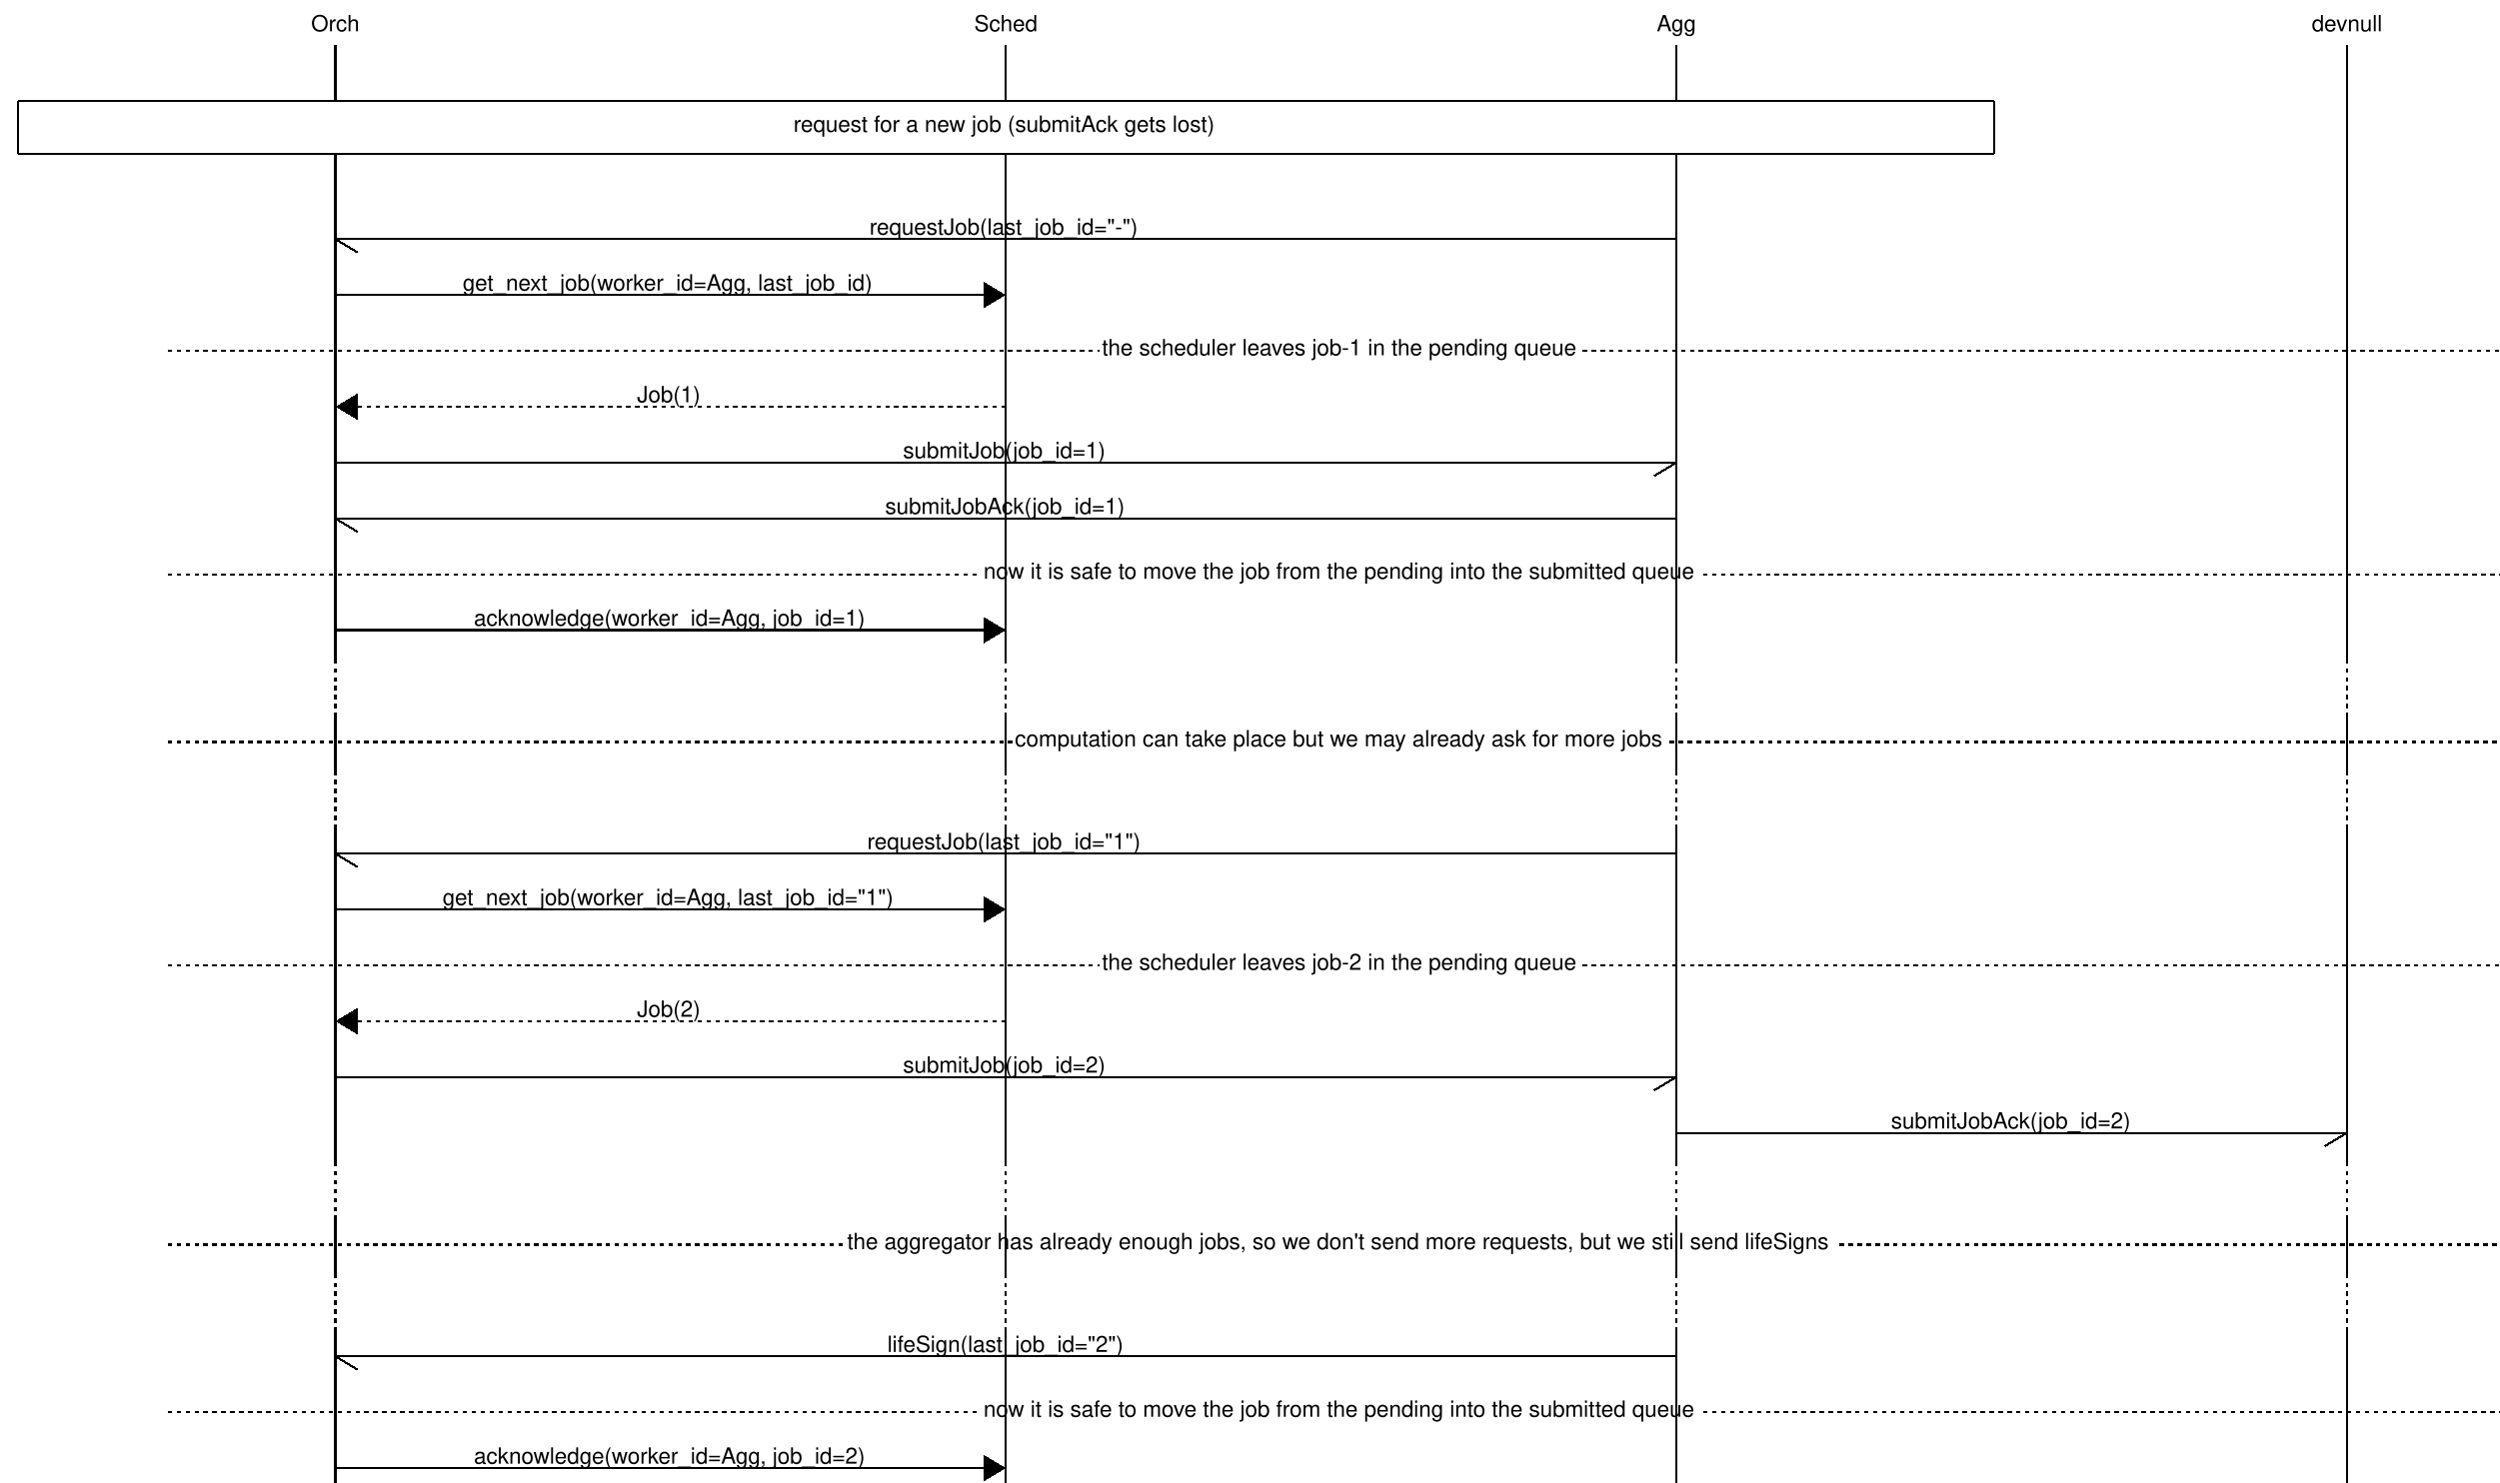
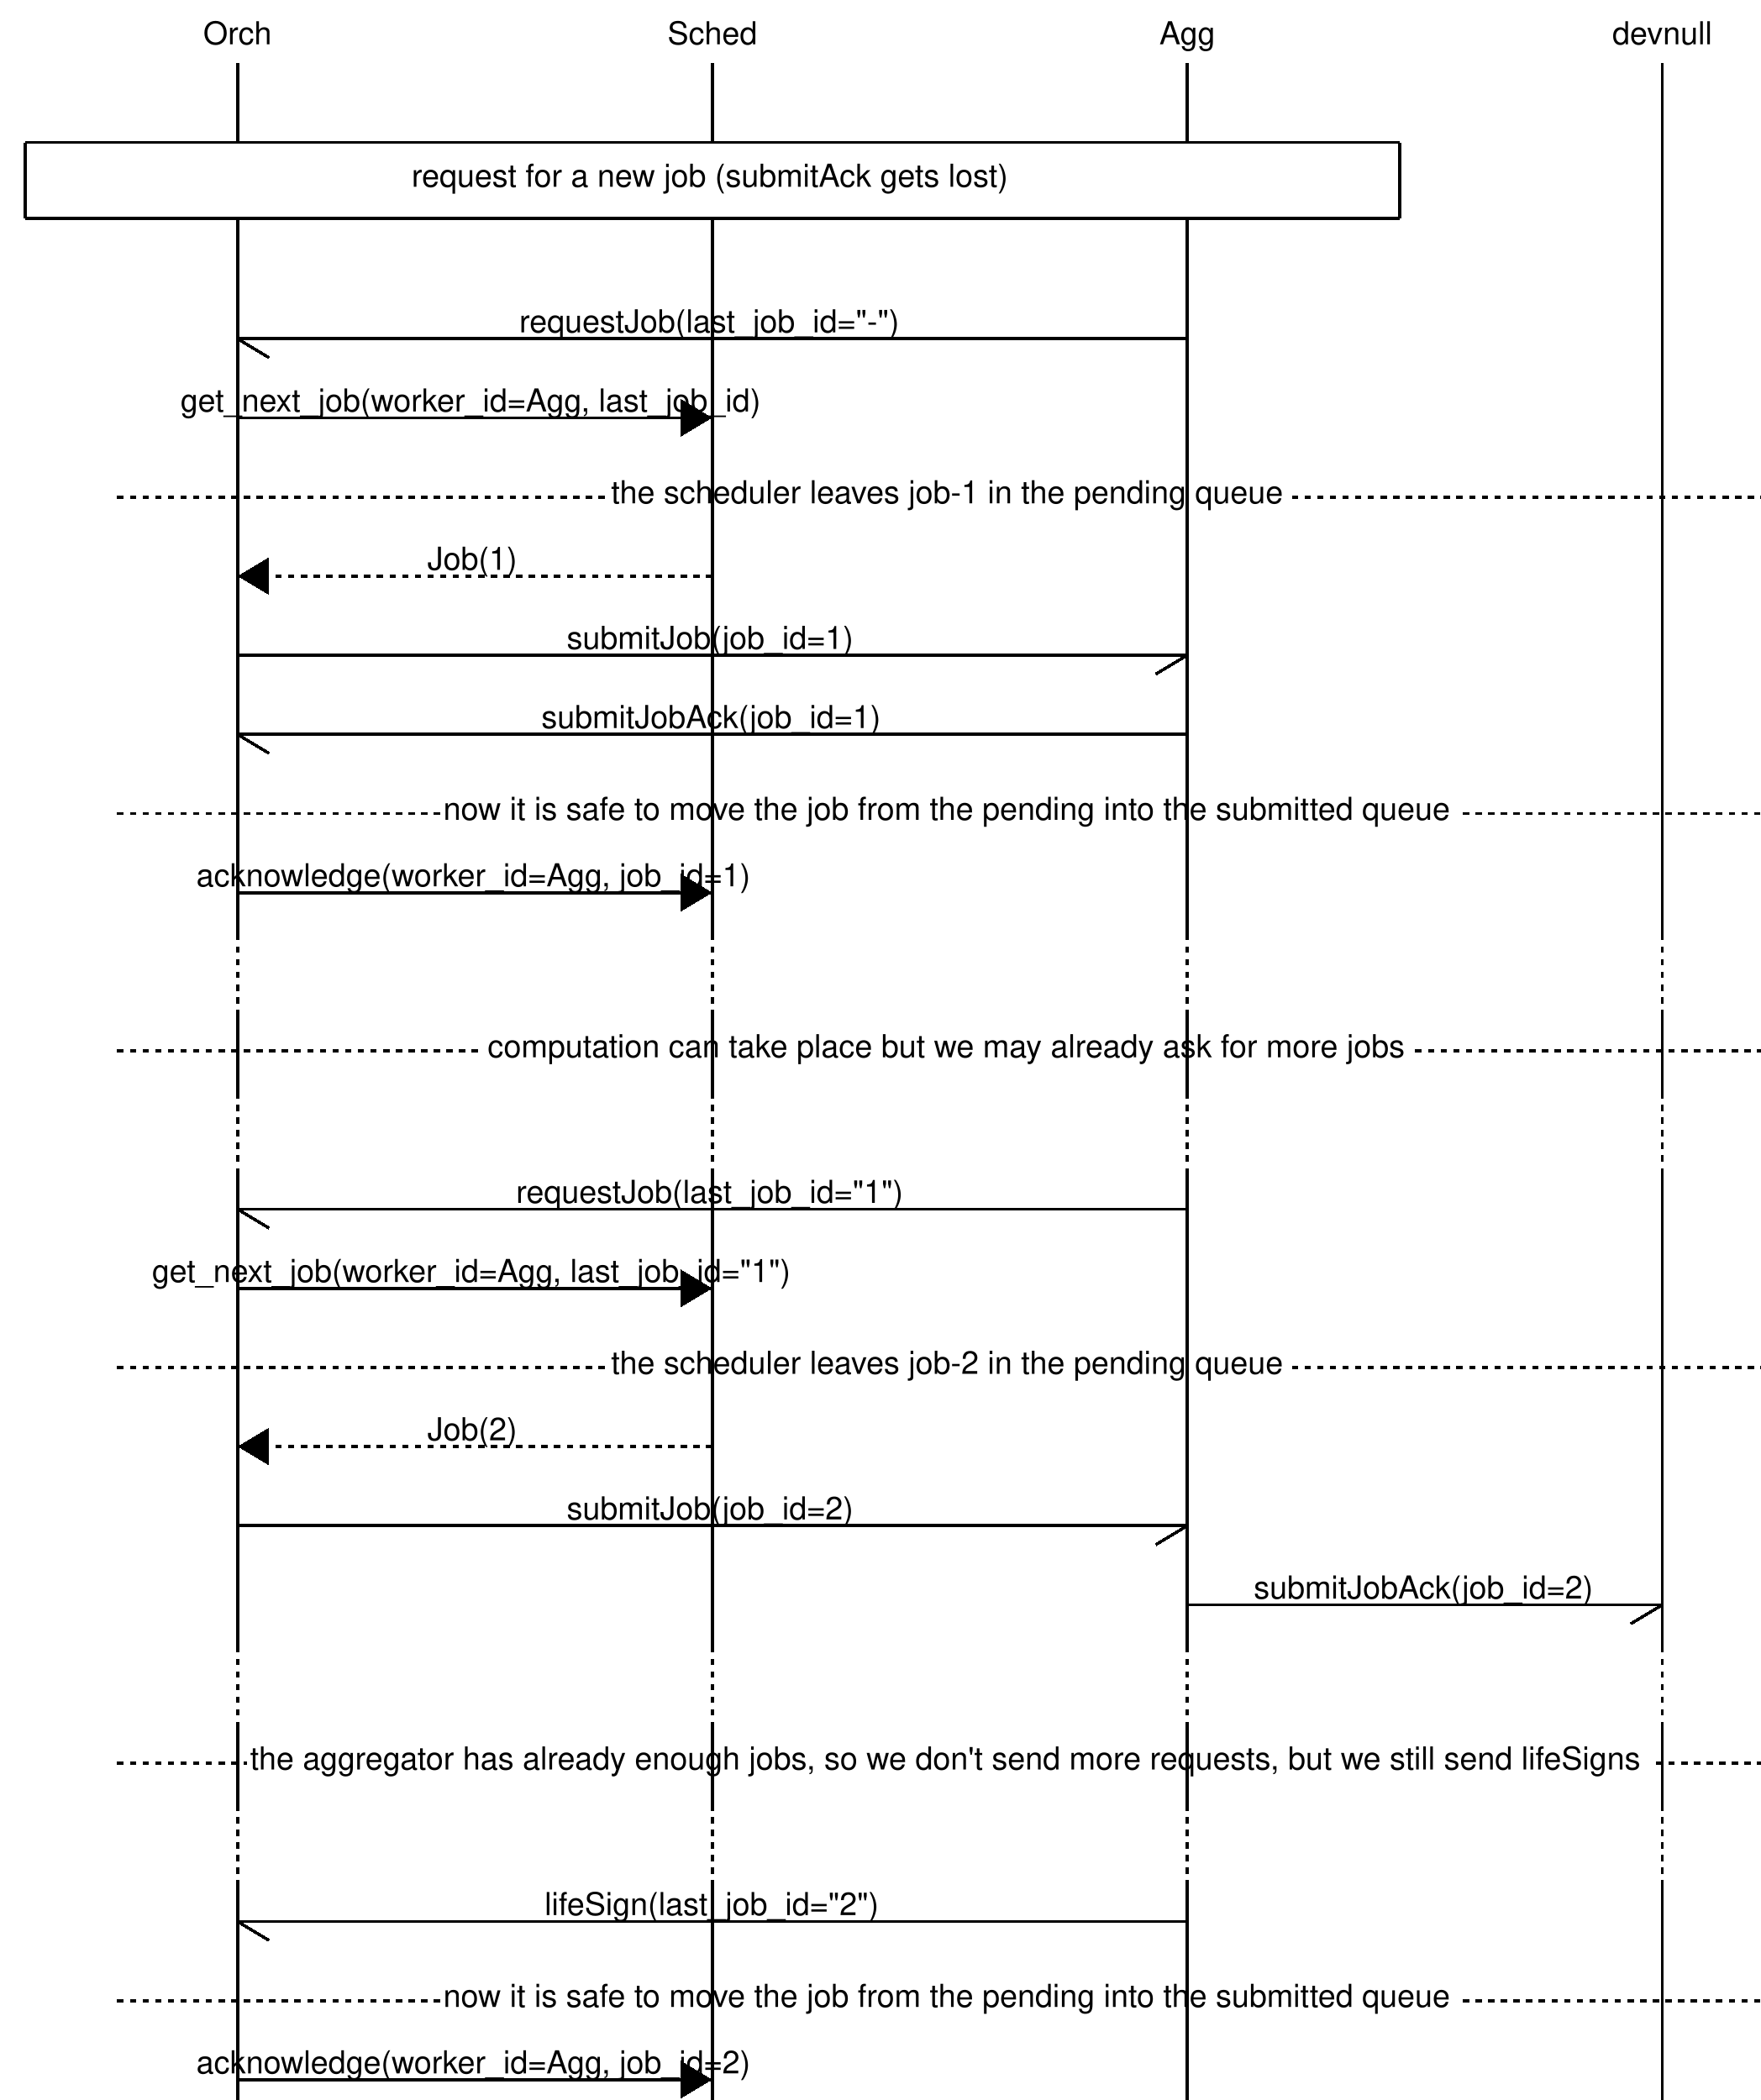
<svg xmlns="http://www.w3.org/2000/svg" width="100%" height="100%" version="1.1" shape-rendering="crispEdges" stroke-width="1" text-rendering="geometricPrecision">
-   <text x="150" y="14" textLength="21" font-family="Helvetica" font-size="10" fill="black" text-anchor="middle">
+   <text x="75" y="14" textLength="21" font-family="Helvetica" font-size="10" fill="black" text-anchor="middle">
Orch
</text>
-   <text x="450" y="14" textLength="28" font-family="Helvetica" font-size="10" fill="black" text-anchor="middle">
+   <text x="225" y="14" textLength="28" font-family="Helvetica" font-size="10" fill="black" text-anchor="middle">
Sched
</text>
-   <text x="750" y="14" textLength="17" font-family="Helvetica" font-size="10" fill="black" text-anchor="middle">
+   <text x="375" y="14" textLength="17" font-family="Helvetica" font-size="10" fill="black" text-anchor="middle">
Agg
</text>
-   <text x="1050" y="14" textLength="31" font-family="Helvetica" font-size="10" fill="black" text-anchor="middle">
+   <text x="525" y="14" textLength="31" font-family="Helvetica" font-size="10" fill="black" text-anchor="middle">
devnull
</text>
-   <line x1="150" y1="20" x2="150" y2="45" stroke="black" />
-   <line x1="450" y1="20" x2="450" y2="45" stroke="black" />
-   <line x1="750" y1="20" x2="750" y2="45" stroke="black" />
-   <line x1="1050" y1="20" x2="1050" y2="45" stroke="black" />
-   <line x1="150" y1="69" x2="150" y2="70" stroke="black" />
-   <line x1="450" y1="69" x2="450" y2="70" stroke="black" />
-   <line x1="750" y1="69" x2="750" y2="70" stroke="black" />
-   <line x1="1050" y1="45" x2="1050" y2="70" stroke="black" />
-   <line x1="8" y1="45" x2="892" y2="45" stroke="black" />
-   <line x1="8" y1="69" x2="892" y2="69" stroke="black" />
+   <line x1="75" y1="20" x2="75" y2="45" stroke="black" />
+   <line x1="225" y1="20" x2="225" y2="45" stroke="black" />
+   <line x1="375" y1="20" x2="375" y2="45" stroke="black" />
+   <line x1="525" y1="20" x2="525" y2="45" stroke="black" />
+   <line x1="75" y1="69" x2="75" y2="70" stroke="black" />
+   <line x1="225" y1="69" x2="225" y2="70" stroke="black" />
+   <line x1="375" y1="69" x2="375" y2="70" stroke="black" />
+   <line x1="525" y1="45" x2="525" y2="70" stroke="black" />
+   <line x1="8" y1="45" x2="442" y2="45" stroke="black" />
+   <line x1="8" y1="69" x2="442" y2="69" stroke="black" />
  <line x1="8" y1="45" x2="8" y2="69" stroke="black" />
-   <line x1="892" y1="45" x2="892" y2="69" stroke="black" />
-   <text x="355" y="59" textLength="188" font-family="Helvetica" font-size="10" fill="black">
+   <line x1="442" y1="45" x2="442" y2="69" stroke="black" />
+   <text x="130" y="59" textLength="188" font-family="Helvetica" font-size="10" fill="black">
request for a new job (submitAck gets lost)
</text>
-   <line x1="150" y1="70" x2="150" y2="95" stroke="black" />
-   <line x1="450" y1="70" x2="450" y2="95" stroke="black" />
-   <line x1="750" y1="70" x2="750" y2="95" stroke="black" />
-   <line x1="1050" y1="70" x2="1050" y2="95" stroke="black" />
-   <line x1="150" y1="95" x2="150" y2="120" stroke="black" />
-   <line x1="450" y1="95" x2="450" y2="120" stroke="black" />
-   <line x1="750" y1="95" x2="750" y2="120" stroke="black" />
-   <line x1="1050" y1="95" x2="1050" y2="120" stroke="black" />
-   <line x1="750" y1="107" x2="150" y2="107" stroke="black" />
-   <line x1="150" y1="107" x2="160" y2="113" stroke="black" />
-   <text x="389" y="105" textLength="120" font-family="Helvetica" font-size="10" fill="black">
+   <line x1="75" y1="70" x2="75" y2="95" stroke="black" />
+   <line x1="225" y1="70" x2="225" y2="95" stroke="black" />
+   <line x1="375" y1="70" x2="375" y2="95" stroke="black" />
+   <line x1="525" y1="70" x2="525" y2="95" stroke="black" />
+   <line x1="75" y1="95" x2="75" y2="120" stroke="black" />
+   <line x1="225" y1="95" x2="225" y2="120" stroke="black" />
+   <line x1="375" y1="95" x2="375" y2="120" stroke="black" />
+   <line x1="525" y1="95" x2="525" y2="120" stroke="black" />
+   <line x1="375" y1="107" x2="75" y2="107" stroke="black" />
+   <line x1="75" y1="107" x2="85" y2="113" stroke="black" />
+   <text x="164" y="105" textLength="120" font-family="Helvetica" font-size="10" fill="black">
requestJob(last_job_id="-")
</text>
-   <line x1="150" y1="120" x2="150" y2="145" stroke="black" />
-   <line x1="450" y1="120" x2="450" y2="145" stroke="black" />
-   <line x1="750" y1="120" x2="750" y2="145" stroke="black" />
-   <line x1="1050" y1="120" x2="1050" y2="145" stroke="black" />
-   <line x1="150" y1="132" x2="450" y2="132" stroke="black" />
-   <polygon fill="black" points="450,132 440,138 440,126" />
-   <text x="207" y="130" textLength="184" font-family="Helvetica" font-size="10" fill="black">
+   <line x1="75" y1="120" x2="75" y2="145" stroke="black" />
+   <line x1="225" y1="120" x2="225" y2="145" stroke="black" />
+   <line x1="375" y1="120" x2="375" y2="145" stroke="black" />
+   <line x1="525" y1="120" x2="525" y2="145" stroke="black" />
+   <line x1="75" y1="132" x2="225" y2="132" stroke="black" />
+   <polygon fill="black" points="225,132 215,138 215,126" />
+   <text x="57" y="130" textLength="184" font-family="Helvetica" font-size="10" fill="black">
get_next_job(worker_id=Agg, last_job_id)
</text>
-   <line x1="150" y1="145" x2="150" y2="170" stroke="black" />
-   <line x1="450" y1="145" x2="450" y2="170" stroke="black" />
-   <line x1="750" y1="145" x2="750" y2="170" stroke="black" />
-   <line x1="1050" y1="145" x2="1050" y2="170" stroke="black" />
-   <text x="493" y="159" textLength="212" font-family="Helvetica" font-size="10" fill="black">
+   <line x1="75" y1="145" x2="75" y2="170" stroke="black" />
+   <line x1="225" y1="145" x2="225" y2="170" stroke="black" />
+   <line x1="375" y1="145" x2="375" y2="170" stroke="black" />
+   <line x1="525" y1="145" x2="525" y2="170" stroke="black" />
+   <text x="193" y="159" textLength="212" font-family="Helvetica" font-size="10" fill="black">
the scheduler leaves job-1 in the pending queue
</text>
-   <line x1="75" y1="157" x2="492" y2="157" stroke="black" stroke-dasharray="2,2" />
-   <line x1="708" y1="157" x2="1125" y2="157" stroke="black" stroke-dasharray="2,2" />
-   <line x1="150" y1="170" x2="150" y2="195" stroke="black" />
-   <line x1="450" y1="170" x2="450" y2="195" stroke="black" />
-   <line x1="750" y1="170" x2="750" y2="195" stroke="black" />
-   <line x1="1050" y1="170" x2="1050" y2="195" stroke="black" />
-   <line x1="450" y1="182" x2="150" y2="182" stroke="black" stroke-dasharray="2,2" />
-   <polygon fill="black" points="150,182 160,188 160,176" />
-   <text x="285" y="180" textLength="28" font-family="Helvetica" font-size="10" fill="black">
+   <line x1="37" y1="157" x2="192" y2="157" stroke="black" stroke-dasharray="2,2" />
+   <line x1="408" y1="157" x2="563" y2="157" stroke="black" stroke-dasharray="2,2" />
+   <line x1="75" y1="170" x2="75" y2="195" stroke="black" />
+   <line x1="225" y1="170" x2="225" y2="195" stroke="black" />
+   <line x1="375" y1="170" x2="375" y2="195" stroke="black" />
+   <line x1="525" y1="170" x2="525" y2="195" stroke="black" />
+   <line x1="225" y1="182" x2="75" y2="182" stroke="black" stroke-dasharray="2,2" />
+   <polygon fill="black" points="75,182 85,188 85,176" />
+   <text x="135" y="180" textLength="28" font-family="Helvetica" font-size="10" fill="black">
Job(1)
</text>
-   <line x1="150" y1="195" x2="150" y2="220" stroke="black" />
-   <line x1="450" y1="195" x2="450" y2="220" stroke="black" />
-   <line x1="750" y1="195" x2="750" y2="220" stroke="black" />
-   <line x1="1050" y1="195" x2="1050" y2="220" stroke="black" />
-   <line x1="150" y1="207" x2="750" y2="207" stroke="black" />
-   <line x1="750" y1="207" x2="740" y2="213" stroke="black" />
-   <text x="404" y="205" textLength="90" font-family="Helvetica" font-size="10" fill="black">
+   <line x1="75" y1="195" x2="75" y2="220" stroke="black" />
+   <line x1="225" y1="195" x2="225" y2="220" stroke="black" />
+   <line x1="375" y1="195" x2="375" y2="220" stroke="black" />
+   <line x1="525" y1="195" x2="525" y2="220" stroke="black" />
+   <line x1="75" y1="207" x2="375" y2="207" stroke="black" />
+   <line x1="375" y1="207" x2="365" y2="213" stroke="black" />
+   <text x="179" y="205" textLength="90" font-family="Helvetica" font-size="10" fill="black">
submitJob(job_id=1)
</text>
-   <line x1="150" y1="220" x2="150" y2="245" stroke="black" />
-   <line x1="450" y1="220" x2="450" y2="245" stroke="black" />
-   <line x1="750" y1="220" x2="750" y2="245" stroke="black" />
-   <line x1="1050" y1="220" x2="1050" y2="245" stroke="black" />
-   <line x1="750" y1="232" x2="150" y2="232" stroke="black" />
-   <line x1="150" y1="232" x2="160" y2="238" stroke="black" />
-   <text x="396" y="230" textLength="106" font-family="Helvetica" font-size="10" fill="black">
+   <line x1="75" y1="220" x2="75" y2="245" stroke="black" />
+   <line x1="225" y1="220" x2="225" y2="245" stroke="black" />
+   <line x1="375" y1="220" x2="375" y2="245" stroke="black" />
+   <line x1="525" y1="220" x2="525" y2="245" stroke="black" />
+   <line x1="375" y1="232" x2="75" y2="232" stroke="black" />
+   <line x1="75" y1="232" x2="85" y2="238" stroke="black" />
+   <text x="171" y="230" textLength="106" font-family="Helvetica" font-size="10" fill="black">
submitJobAck(job_id=1)
</text>
-   <line x1="150" y1="245" x2="150" y2="270" stroke="black" />
-   <line x1="450" y1="245" x2="450" y2="270" stroke="black" />
-   <line x1="750" y1="245" x2="750" y2="270" stroke="black" />
-   <line x1="1050" y1="245" x2="1050" y2="270" stroke="black" />
-   <text x="440" y="259" textLength="319" font-family="Helvetica" font-size="10" fill="black">
+   <line x1="75" y1="245" x2="75" y2="270" stroke="black" />
+   <line x1="225" y1="245" x2="225" y2="270" stroke="black" />
+   <line x1="375" y1="245" x2="375" y2="270" stroke="black" />
+   <line x1="525" y1="245" x2="525" y2="270" stroke="black" />
+   <text x="140" y="259" textLength="319" font-family="Helvetica" font-size="10" fill="black">
now it is safe to move the job from the pending into the submitted queue
</text>
-   <line x1="75" y1="257" x2="439" y2="257" stroke="black" stroke-dasharray="2,2" />
-   <line x1="762" y1="257" x2="1125" y2="257" stroke="black" stroke-dasharray="2,2" />
-   <line x1="150" y1="270" x2="150" y2="295" stroke="black" />
-   <line x1="450" y1="270" x2="450" y2="295" stroke="black" />
-   <line x1="750" y1="270" x2="750" y2="295" stroke="black" />
-   <line x1="1050" y1="270" x2="1050" y2="295" stroke="black" />
-   <line x1="150" y1="282" x2="450" y2="282" stroke="black" />
-   <polygon fill="black" points="450,282 440,288 440,276" />
-   <text x="212" y="280" textLength="175" font-family="Helvetica" font-size="10" fill="black">
+   <line x1="37" y1="257" x2="139" y2="257" stroke="black" stroke-dasharray="2,2" />
+   <line x1="462" y1="257" x2="563" y2="257" stroke="black" stroke-dasharray="2,2" />
+   <line x1="75" y1="270" x2="75" y2="295" stroke="black" />
+   <line x1="225" y1="270" x2="225" y2="295" stroke="black" />
+   <line x1="375" y1="270" x2="375" y2="295" stroke="black" />
+   <line x1="525" y1="270" x2="525" y2="295" stroke="black" />
+   <line x1="75" y1="282" x2="225" y2="282" stroke="black" />
+   <polygon fill="black" points="225,282 215,288 215,276" />
+   <text x="62" y="280" textLength="175" font-family="Helvetica" font-size="10" fill="black">
acknowledge(worker_id=Agg, job_id=1)
</text>
-   <line x1="150" y1="295" x2="150" y2="320" stroke="black" stroke-dasharray="2,2" />
-   <line x1="450" y1="295" x2="450" y2="320" stroke="black" stroke-dasharray="2,2" />
-   <line x1="750" y1="295" x2="750" y2="320" stroke="black" stroke-dasharray="2,2" />
-   <line x1="1050" y1="295" x2="1050" y2="320" stroke="black" stroke-dasharray="2,2" />
-   <line x1="150" y1="320" x2="150" y2="345" stroke="black" />
-   <line x1="450" y1="320" x2="450" y2="345" stroke="black" />
-   <line x1="750" y1="320" x2="750" y2="345" stroke="black" />
-   <line x1="1050" y1="320" x2="1050" y2="345" stroke="black" />
-   <text x="454" y="334" textLength="290" font-family="Helvetica" font-size="10" fill="black">
+   <line x1="75" y1="295" x2="75" y2="320" stroke="black" stroke-dasharray="2,2" />
+   <line x1="225" y1="295" x2="225" y2="320" stroke="black" stroke-dasharray="2,2" />
+   <line x1="375" y1="295" x2="375" y2="320" stroke="black" stroke-dasharray="2,2" />
+   <line x1="525" y1="295" x2="525" y2="320" stroke="black" stroke-dasharray="2,2" />
+   <line x1="75" y1="320" x2="75" y2="345" stroke="black" />
+   <line x1="225" y1="320" x2="225" y2="345" stroke="black" />
+   <line x1="375" y1="320" x2="375" y2="345" stroke="black" />
+   <line x1="525" y1="320" x2="525" y2="345" stroke="black" />
+   <text x="154" y="334" textLength="290" font-family="Helvetica" font-size="10" fill="black">
computation can take place but we may already ask for more jobs
</text>
-   <line x1="75" y1="332" x2="453" y2="332" stroke="black" stroke-dasharray="2,2" />
-   <line x1="747" y1="332" x2="1125" y2="332" stroke="black" stroke-dasharray="2,2" />
-   <line x1="150" y1="345" x2="150" y2="370" stroke="black" stroke-dasharray="2,2" />
-   <line x1="450" y1="345" x2="450" y2="370" stroke="black" stroke-dasharray="2,2" />
-   <line x1="750" y1="345" x2="750" y2="370" stroke="black" stroke-dasharray="2,2" />
-   <line x1="1050" y1="345" x2="1050" y2="370" stroke="black" stroke-dasharray="2,2" />
-   <line x1="150" y1="370" x2="150" y2="395" stroke="black" />
-   <line x1="450" y1="370" x2="450" y2="395" stroke="black" />
-   <line x1="750" y1="370" x2="750" y2="395" stroke="black" />
-   <line x1="1050" y1="370" x2="1050" y2="395" stroke="black" />
-   <line x1="750" y1="382" x2="150" y2="382" stroke="black" />
-   <line x1="150" y1="382" x2="160" y2="388" stroke="black" />
-   <text x="388" y="380" textLength="122" font-family="Helvetica" font-size="10" fill="black">
+   <line x1="37" y1="332" x2="153" y2="332" stroke="black" stroke-dasharray="2,2" />
+   <line x1="447" y1="332" x2="563" y2="332" stroke="black" stroke-dasharray="2,2" />
+   <line x1="75" y1="345" x2="75" y2="370" stroke="black" stroke-dasharray="2,2" />
+   <line x1="225" y1="345" x2="225" y2="370" stroke="black" stroke-dasharray="2,2" />
+   <line x1="375" y1="345" x2="375" y2="370" stroke="black" stroke-dasharray="2,2" />
+   <line x1="525" y1="345" x2="525" y2="370" stroke="black" stroke-dasharray="2,2" />
+   <line x1="75" y1="370" x2="75" y2="395" stroke="black" />
+   <line x1="225" y1="370" x2="225" y2="395" stroke="black" />
+   <line x1="375" y1="370" x2="375" y2="395" stroke="black" />
+   <line x1="525" y1="370" x2="525" y2="395" stroke="black" />
+   <line x1="375" y1="382" x2="75" y2="382" stroke="black" />
+   <line x1="75" y1="382" x2="85" y2="388" stroke="black" />
+   <text x="163" y="380" textLength="122" font-family="Helvetica" font-size="10" fill="black">
requestJob(last_job_id="1")
</text>
-   <line x1="150" y1="395" x2="150" y2="420" stroke="black" />
-   <line x1="450" y1="395" x2="450" y2="420" stroke="black" />
-   <line x1="750" y1="395" x2="750" y2="420" stroke="black" />
-   <line x1="1050" y1="395" x2="1050" y2="420" stroke="black" />
-   <line x1="150" y1="407" x2="450" y2="407" stroke="black" />
-   <polygon fill="black" points="450,407 440,413 440,401" />
-   <text x="198" y="405" textLength="202" font-family="Helvetica" font-size="10" fill="black">
+   <line x1="75" y1="395" x2="75" y2="420" stroke="black" />
+   <line x1="225" y1="395" x2="225" y2="420" stroke="black" />
+   <line x1="375" y1="395" x2="375" y2="420" stroke="black" />
+   <line x1="525" y1="395" x2="525" y2="420" stroke="black" />
+   <line x1="75" y1="407" x2="225" y2="407" stroke="black" />
+   <polygon fill="black" points="225,407 215,413 215,401" />
+   <text x="48" y="405" textLength="202" font-family="Helvetica" font-size="10" fill="black">
get_next_job(worker_id=Agg, last_job_id="1")
</text>
-   <line x1="150" y1="420" x2="150" y2="445" stroke="black" />
-   <line x1="450" y1="420" x2="450" y2="445" stroke="black" />
-   <line x1="750" y1="420" x2="750" y2="445" stroke="black" />
-   <line x1="1050" y1="420" x2="1050" y2="445" stroke="black" />
-   <text x="493" y="434" textLength="212" font-family="Helvetica" font-size="10" fill="black">
+   <line x1="75" y1="420" x2="75" y2="445" stroke="black" />
+   <line x1="225" y1="420" x2="225" y2="445" stroke="black" />
+   <line x1="375" y1="420" x2="375" y2="445" stroke="black" />
+   <line x1="525" y1="420" x2="525" y2="445" stroke="black" />
+   <text x="193" y="434" textLength="212" font-family="Helvetica" font-size="10" fill="black">
the scheduler leaves job-2 in the pending queue
</text>
-   <line x1="75" y1="432" x2="492" y2="432" stroke="black" stroke-dasharray="2,2" />
-   <line x1="708" y1="432" x2="1125" y2="432" stroke="black" stroke-dasharray="2,2" />
-   <line x1="150" y1="445" x2="150" y2="470" stroke="black" />
-   <line x1="450" y1="445" x2="450" y2="470" stroke="black" />
-   <line x1="750" y1="445" x2="750" y2="470" stroke="black" />
-   <line x1="1050" y1="445" x2="1050" y2="470" stroke="black" />
-   <line x1="450" y1="457" x2="150" y2="457" stroke="black" stroke-dasharray="2,2" />
-   <polygon fill="black" points="150,457 160,463 160,451" />
-   <text x="285" y="455" textLength="28" font-family="Helvetica" font-size="10" fill="black">
+   <line x1="37" y1="432" x2="192" y2="432" stroke="black" stroke-dasharray="2,2" />
+   <line x1="408" y1="432" x2="563" y2="432" stroke="black" stroke-dasharray="2,2" />
+   <line x1="75" y1="445" x2="75" y2="470" stroke="black" />
+   <line x1="225" y1="445" x2="225" y2="470" stroke="black" />
+   <line x1="375" y1="445" x2="375" y2="470" stroke="black" />
+   <line x1="525" y1="445" x2="525" y2="470" stroke="black" />
+   <line x1="225" y1="457" x2="75" y2="457" stroke="black" stroke-dasharray="2,2" />
+   <polygon fill="black" points="75,457 85,463 85,451" />
+   <text x="135" y="455" textLength="28" font-family="Helvetica" font-size="10" fill="black">
Job(2)
</text>
-   <line x1="150" y1="470" x2="150" y2="495" stroke="black" />
-   <line x1="450" y1="470" x2="450" y2="495" stroke="black" />
-   <line x1="750" y1="470" x2="750" y2="495" stroke="black" />
-   <line x1="1050" y1="470" x2="1050" y2="495" stroke="black" />
-   <line x1="150" y1="482" x2="750" y2="482" stroke="black" />
-   <line x1="750" y1="482" x2="740" y2="488" stroke="black" />
-   <text x="404" y="480" textLength="90" font-family="Helvetica" font-size="10" fill="black">
+   <line x1="75" y1="470" x2="75" y2="495" stroke="black" />
+   <line x1="225" y1="470" x2="225" y2="495" stroke="black" />
+   <line x1="375" y1="470" x2="375" y2="495" stroke="black" />
+   <line x1="525" y1="470" x2="525" y2="495" stroke="black" />
+   <line x1="75" y1="482" x2="375" y2="482" stroke="black" />
+   <line x1="375" y1="482" x2="365" y2="488" stroke="black" />
+   <text x="179" y="480" textLength="90" font-family="Helvetica" font-size="10" fill="black">
submitJob(job_id=2)
</text>
-   <line x1="150" y1="495" x2="150" y2="520" stroke="black" />
-   <line x1="450" y1="495" x2="450" y2="520" stroke="black" />
-   <line x1="750" y1="495" x2="750" y2="520" stroke="black" />
-   <line x1="1050" y1="495" x2="1050" y2="520" stroke="black" />
-   <line x1="750" y1="507" x2="1050" y2="507" stroke="black" />
-   <line x1="1050" y1="507" x2="1040" y2="513" stroke="black" />
-   <text x="846" y="505" textLength="106" font-family="Helvetica" font-size="10" fill="black">
+   <line x1="75" y1="495" x2="75" y2="520" stroke="black" />
+   <line x1="225" y1="495" x2="225" y2="520" stroke="black" />
+   <line x1="375" y1="495" x2="375" y2="520" stroke="black" />
+   <line x1="525" y1="495" x2="525" y2="520" stroke="black" />
+   <line x1="375" y1="507" x2="525" y2="507" stroke="black" />
+   <line x1="525" y1="507" x2="515" y2="513" stroke="black" />
+   <text x="396" y="505" textLength="106" font-family="Helvetica" font-size="10" fill="black">
submitJobAck(job_id=2)
</text>
-   <line x1="150" y1="520" x2="150" y2="545" stroke="black" stroke-dasharray="2,2" />
-   <line x1="450" y1="520" x2="450" y2="545" stroke="black" stroke-dasharray="2,2" />
-   <line x1="750" y1="520" x2="750" y2="545" stroke="black" stroke-dasharray="2,2" />
-   <line x1="1050" y1="520" x2="1050" y2="545" stroke="black" stroke-dasharray="2,2" />
-   <line x1="150" y1="545" x2="150" y2="570" stroke="black" />
-   <line x1="450" y1="545" x2="450" y2="570" stroke="black" />
-   <line x1="750" y1="545" x2="750" y2="570" stroke="black" />
-   <line x1="1050" y1="545" x2="1050" y2="570" stroke="black" />
-   <text x="379" y="559" textLength="441" font-family="Helvetica" font-size="10" fill="black">
+   <line x1="75" y1="520" x2="75" y2="545" stroke="black" stroke-dasharray="2,2" />
+   <line x1="225" y1="520" x2="225" y2="545" stroke="black" stroke-dasharray="2,2" />
+   <line x1="375" y1="520" x2="375" y2="545" stroke="black" stroke-dasharray="2,2" />
+   <line x1="525" y1="520" x2="525" y2="545" stroke="black" stroke-dasharray="2,2" />
+   <line x1="75" y1="545" x2="75" y2="570" stroke="black" />
+   <line x1="225" y1="545" x2="225" y2="570" stroke="black" />
+   <line x1="375" y1="545" x2="375" y2="570" stroke="black" />
+   <line x1="525" y1="545" x2="525" y2="570" stroke="black" />
+   <text x="79" y="559" textLength="441" font-family="Helvetica" font-size="10" fill="black">
the aggregator has already enough jobs, so we don't send more requests, but we still send lifeSigns
</text>
-   <line x1="75" y1="557" x2="378" y2="557" stroke="black" stroke-dasharray="2,2" />
-   <line x1="823" y1="557" x2="1125" y2="557" stroke="black" stroke-dasharray="2,2" />
-   <line x1="150" y1="570" x2="150" y2="595" stroke="black" stroke-dasharray="2,2" />
-   <line x1="450" y1="570" x2="450" y2="595" stroke="black" stroke-dasharray="2,2" />
-   <line x1="750" y1="570" x2="750" y2="595" stroke="black" stroke-dasharray="2,2" />
-   <line x1="1050" y1="570" x2="1050" y2="595" stroke="black" stroke-dasharray="2,2" />
-   <line x1="150" y1="595" x2="150" y2="620" stroke="black" />
-   <line x1="450" y1="595" x2="450" y2="620" stroke="black" />
-   <line x1="750" y1="595" x2="750" y2="620" stroke="black" />
-   <line x1="1050" y1="595" x2="1050" y2="620" stroke="black" />
-   <line x1="750" y1="607" x2="150" y2="607" stroke="black" />
-   <line x1="150" y1="607" x2="160" y2="613" stroke="black" />
-   <text x="397" y="605" textLength="105" font-family="Helvetica" font-size="10" fill="black">
+   <line x1="37" y1="557" x2="78" y2="557" stroke="black" stroke-dasharray="2,2" />
+   <line x1="523" y1="557" x2="563" y2="557" stroke="black" stroke-dasharray="2,2" />
+   <line x1="75" y1="570" x2="75" y2="595" stroke="black" stroke-dasharray="2,2" />
+   <line x1="225" y1="570" x2="225" y2="595" stroke="black" stroke-dasharray="2,2" />
+   <line x1="375" y1="570" x2="375" y2="595" stroke="black" stroke-dasharray="2,2" />
+   <line x1="525" y1="570" x2="525" y2="595" stroke="black" stroke-dasharray="2,2" />
+   <line x1="75" y1="595" x2="75" y2="620" stroke="black" />
+   <line x1="225" y1="595" x2="225" y2="620" stroke="black" />
+   <line x1="375" y1="595" x2="375" y2="620" stroke="black" />
+   <line x1="525" y1="595" x2="525" y2="620" stroke="black" />
+   <line x1="375" y1="607" x2="75" y2="607" stroke="black" />
+   <line x1="75" y1="607" x2="85" y2="613" stroke="black" />
+   <text x="172" y="605" textLength="105" font-family="Helvetica" font-size="10" fill="black">
lifeSign(last_job_id="2")
</text>
-   <line x1="150" y1="620" x2="150" y2="645" stroke="black" />
-   <line x1="450" y1="620" x2="450" y2="645" stroke="black" />
-   <line x1="750" y1="620" x2="750" y2="645" stroke="black" />
-   <line x1="1050" y1="620" x2="1050" y2="645" stroke="black" />
-   <text x="440" y="634" textLength="319" font-family="Helvetica" font-size="10" fill="black">
+   <line x1="75" y1="620" x2="75" y2="645" stroke="black" />
+   <line x1="225" y1="620" x2="225" y2="645" stroke="black" />
+   <line x1="375" y1="620" x2="375" y2="645" stroke="black" />
+   <line x1="525" y1="620" x2="525" y2="645" stroke="black" />
+   <text x="140" y="634" textLength="319" font-family="Helvetica" font-size="10" fill="black">
now it is safe to move the job from the pending into the submitted queue
</text>
-   <line x1="75" y1="632" x2="439" y2="632" stroke="black" stroke-dasharray="2,2" />
-   <line x1="762" y1="632" x2="1125" y2="632" stroke="black" stroke-dasharray="2,2" />
-   <line x1="150" y1="645" x2="150" y2="670" stroke="black" />
-   <line x1="450" y1="645" x2="450" y2="670" stroke="black" />
-   <line x1="750" y1="645" x2="750" y2="670" stroke="black" />
-   <line x1="1050" y1="645" x2="1050" y2="670" stroke="black" />
-   <line x1="150" y1="657" x2="450" y2="657" stroke="black" />
-   <polygon fill="black" points="450,657 440,663 440,651" />
-   <text x="212" y="655" textLength="175" font-family="Helvetica" font-size="10" fill="black">
+   <line x1="37" y1="632" x2="139" y2="632" stroke="black" stroke-dasharray="2,2" />
+   <line x1="462" y1="632" x2="563" y2="632" stroke="black" stroke-dasharray="2,2" />
+   <line x1="75" y1="645" x2="75" y2="670" stroke="black" />
+   <line x1="225" y1="645" x2="225" y2="670" stroke="black" />
+   <line x1="375" y1="645" x2="375" y2="670" stroke="black" />
+   <line x1="525" y1="645" x2="525" y2="670" stroke="black" />
+   <line x1="75" y1="657" x2="225" y2="657" stroke="black" />
+   <polygon fill="black" points="225,657 215,663 215,651" />
+   <text x="62" y="655" textLength="175" font-family="Helvetica" font-size="10" fill="black">
acknowledge(worker_id=Agg, job_id=2)
</text>
</svg>
